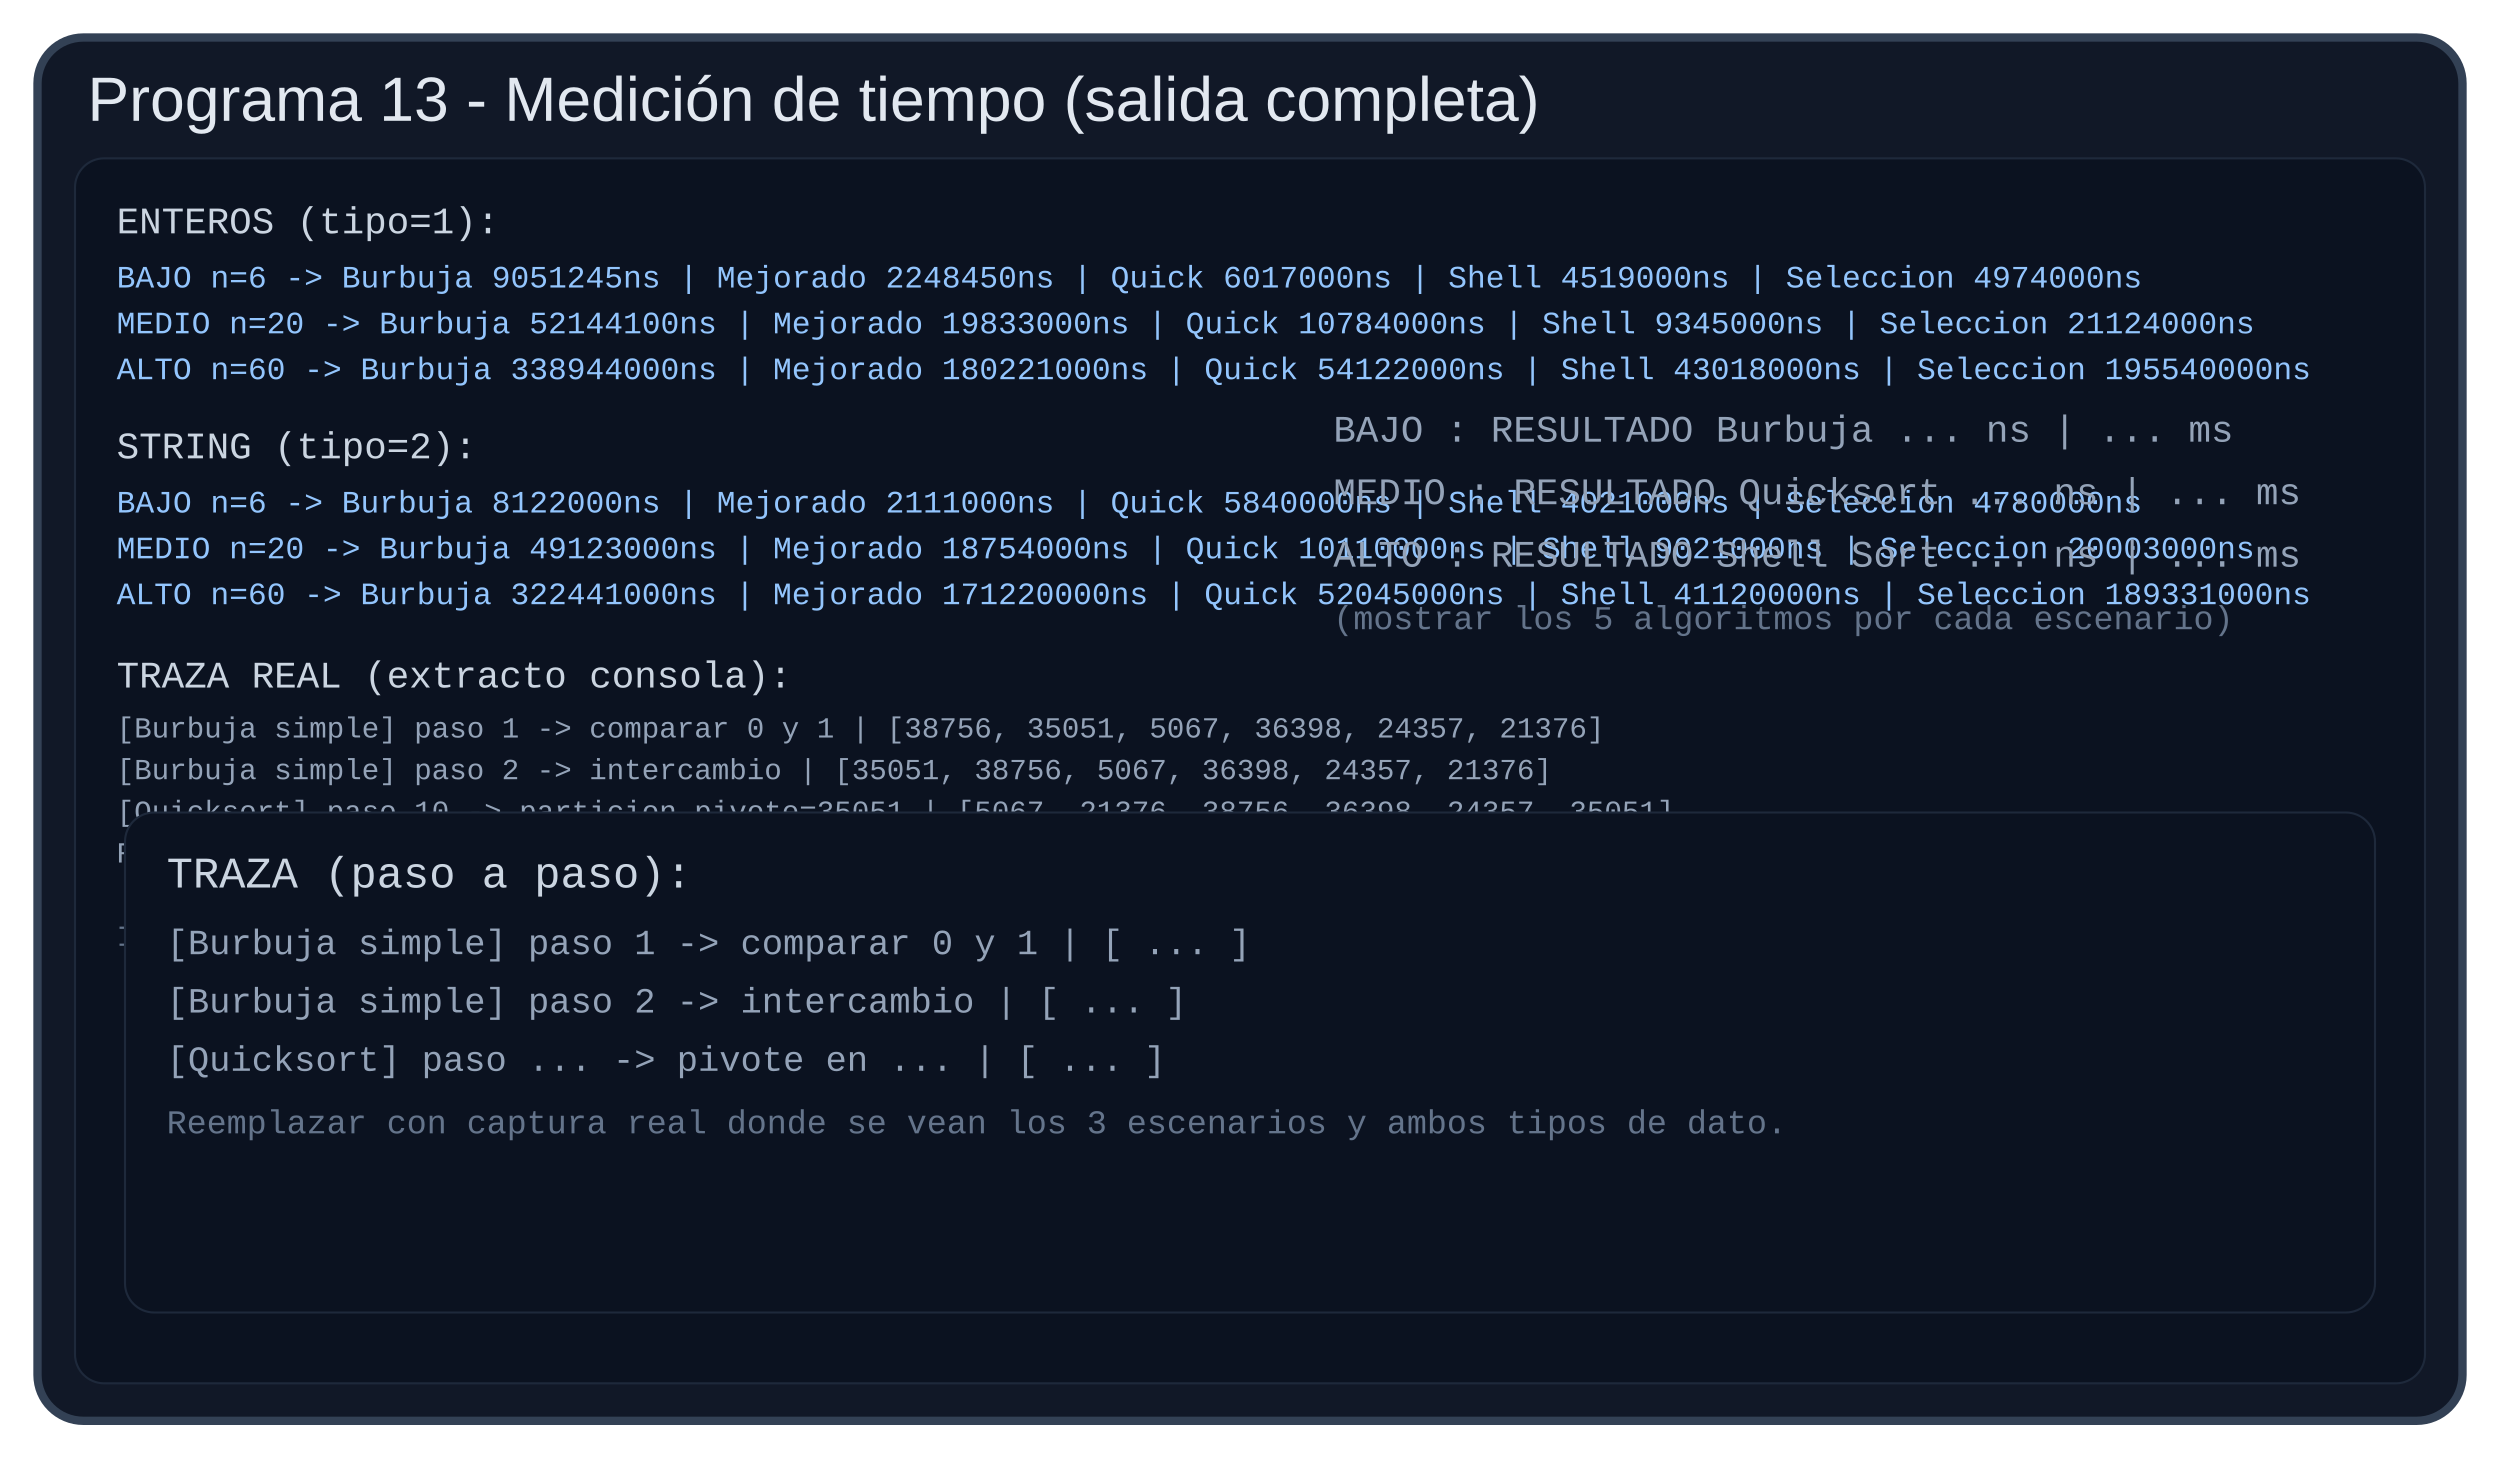
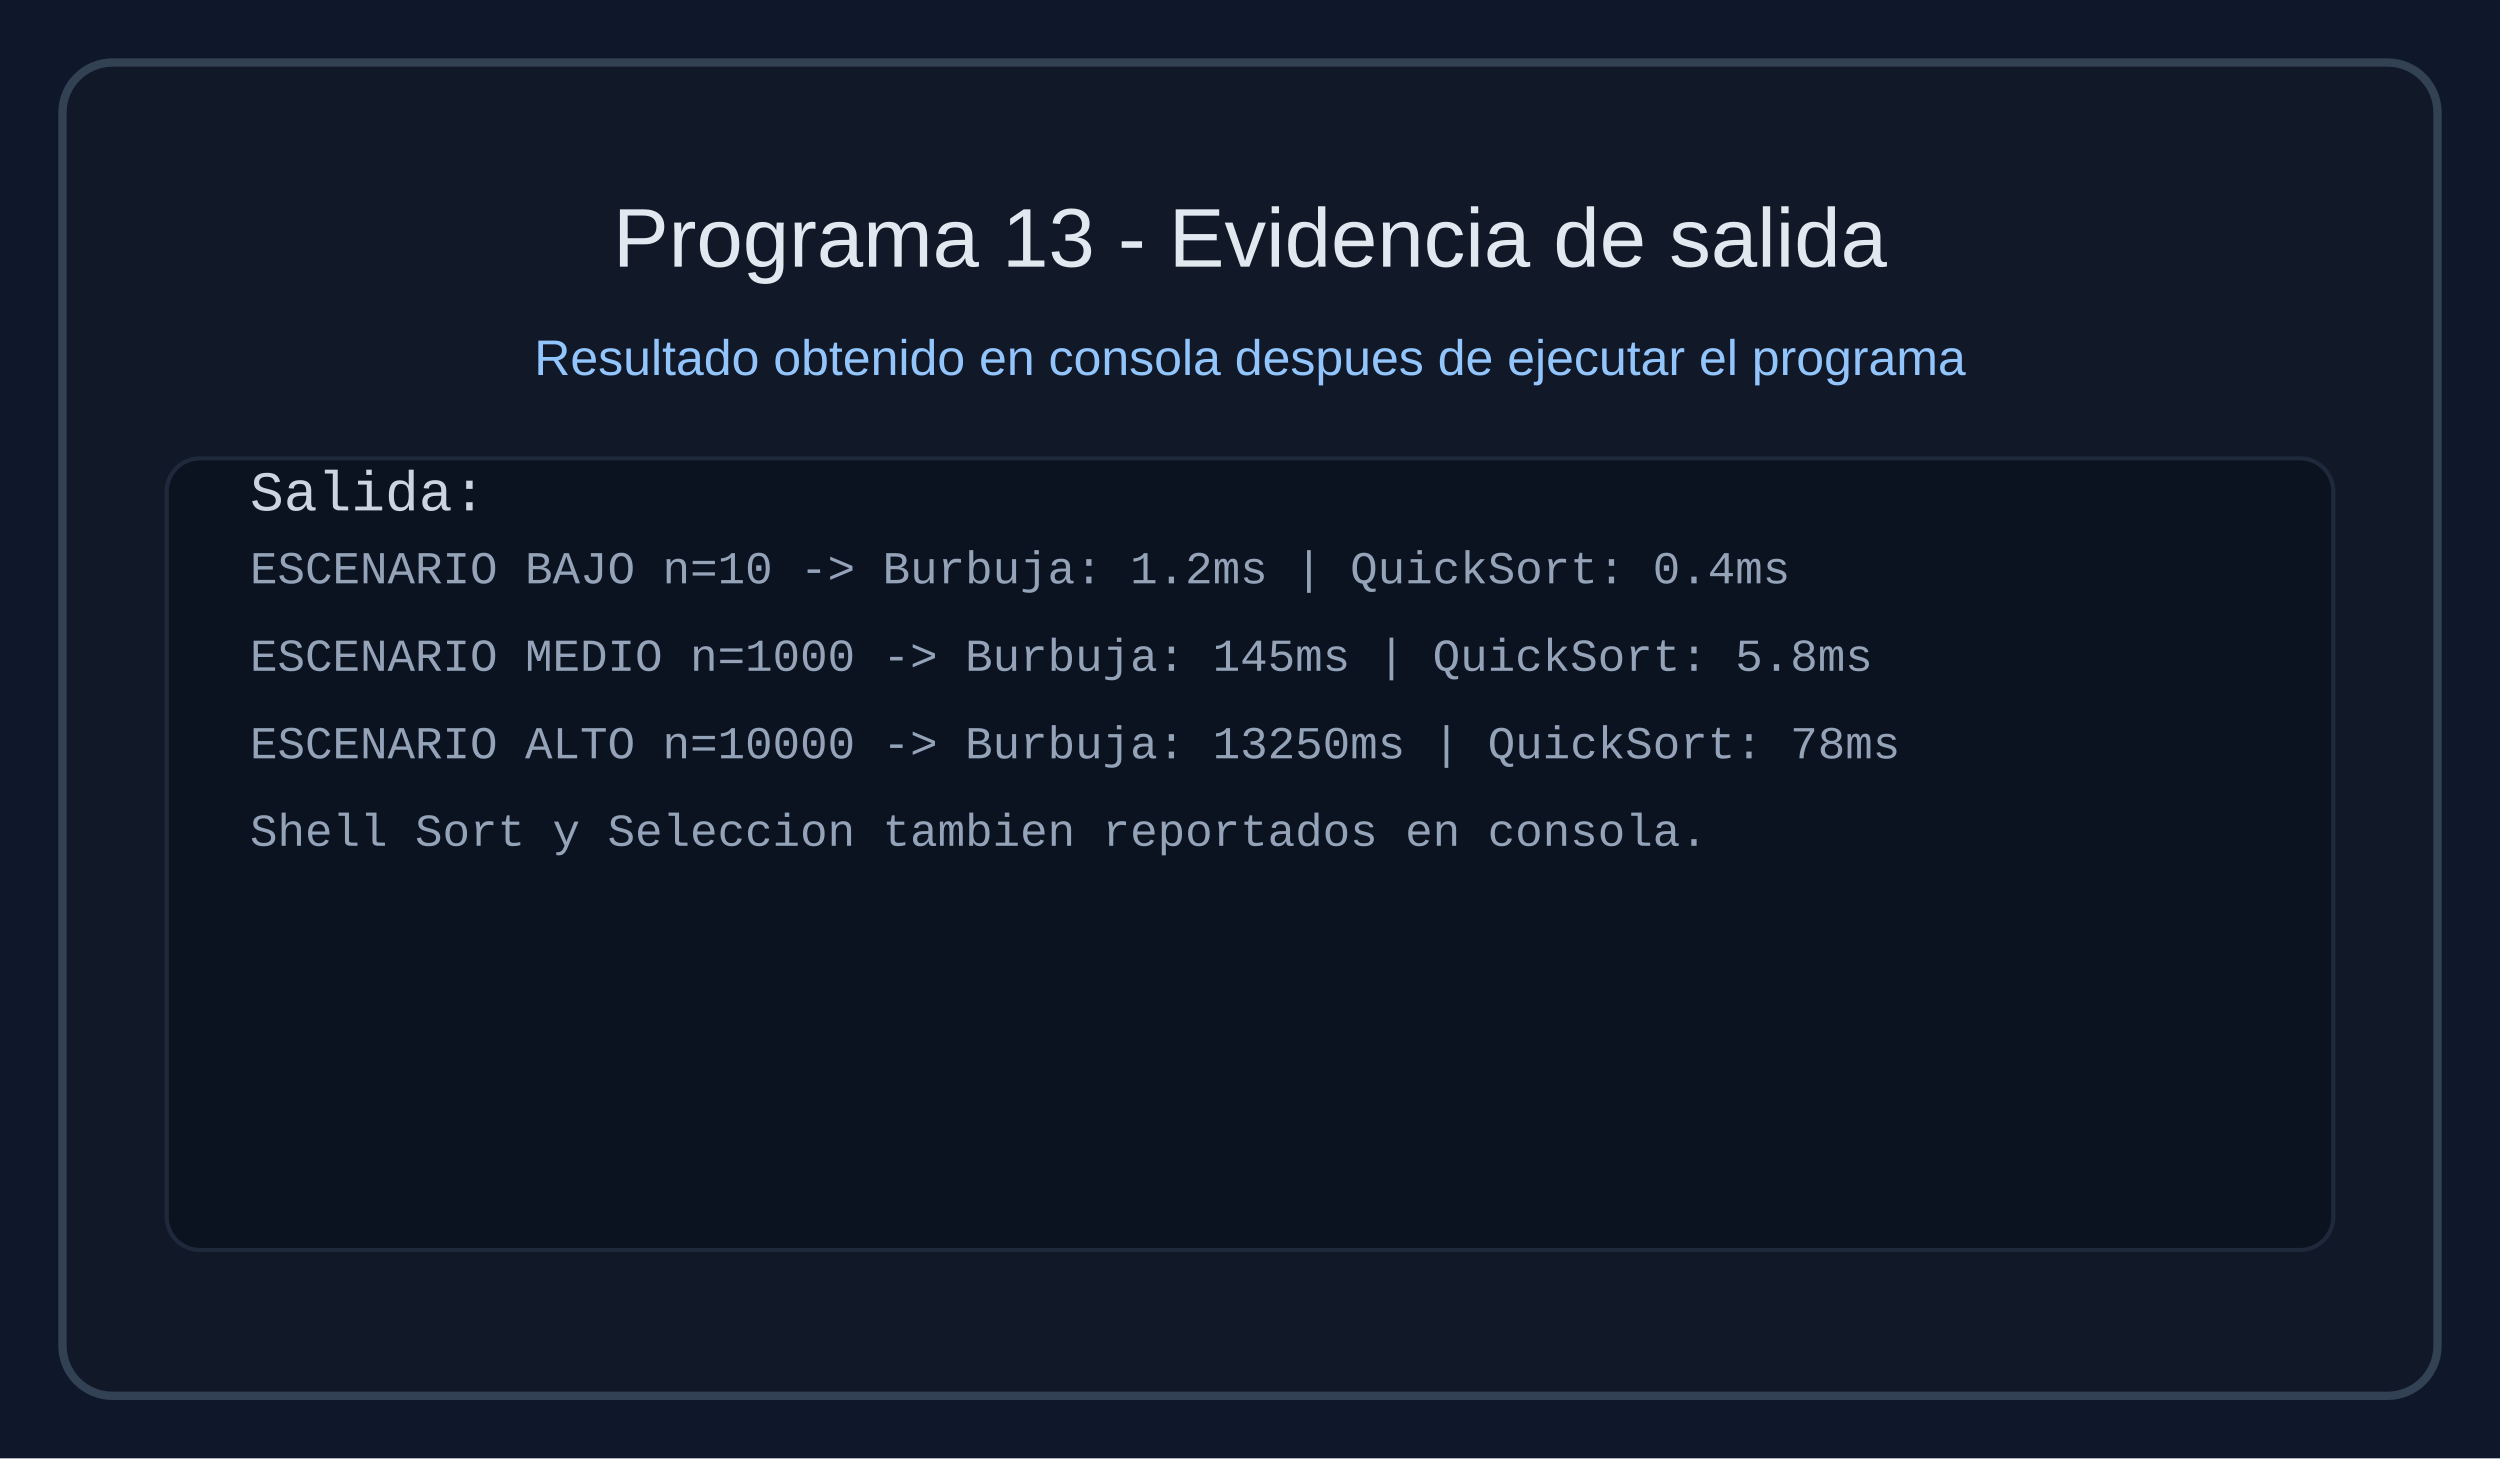
<svg xmlns="http://www.w3.org/2000/svg" width="1200" height="700" viewBox="0 0 1200 700" role="img" aria-labelledby="title desc">
-   <rect x="18" y="18" width="1164" height="664" rx="22" fill="#111827" stroke="#334155" stroke-width="4" />
-   <text x="42" y="58" fill="#e2e8f0" font-family="Arial, sans-serif" font-size="30">Programa 13 - Medición de tiempo (salida completa)</text>
-   <rect x="36" y="76" width="1128" height="588" rx="14" fill="#0b1220" stroke="#1e293b" />
-   <text x="56" y="112" fill="#cbd5e1" font-family="Courier New, monospace" font-size="18">ENTEROS (tipo=1):</text>
-   <text x="56" y="138" fill="#93c5fd" font-family="Courier New, monospace" font-size="15">BAJO  n=6  -&gt; Burbuja 9051245ns | Mejorado 2248450ns | Quick 6017000ns | Shell 4519000ns | Seleccion 4974000ns</text>
-   <text x="56" y="160" fill="#93c5fd" font-family="Courier New, monospace" font-size="15">MEDIO n=20 -&gt; Burbuja 52144100ns | Mejorado 19833000ns | Quick 10784000ns | Shell 9345000ns | Seleccion 21124000ns</text>
-   <text x="56" y="182" fill="#93c5fd" font-family="Courier New, monospace" font-size="15">ALTO  n=60 -&gt; Burbuja 338944000ns | Mejorado 180221000ns | Quick 54122000ns | Shell 43018000ns | Seleccion 195540000ns</text>
-   <text x="56" y="220" fill="#cbd5e1" font-family="Courier New, monospace" font-size="18">STRING (tipo=2):</text>
-   <text x="56" y="246" fill="#93c5fd" font-family="Courier New, monospace" font-size="15">BAJO  n=6  -&gt; Burbuja 8122000ns | Mejorado 2111000ns | Quick 5840000ns | Shell 4021000ns | Seleccion 4780000ns</text>
-   <text x="56" y="268" fill="#93c5fd" font-family="Courier New, monospace" font-size="15">MEDIO n=20 -&gt; Burbuja 49123000ns | Mejorado 18754000ns | Quick 10110000ns | Shell 9021000ns | Seleccion 20003000ns</text>
-   <text x="56" y="290" fill="#93c5fd" font-family="Courier New, monospace" font-size="15">ALTO  n=60 -&gt; Burbuja 322441000ns | Mejorado 171220000ns | Quick 52045000ns | Shell 41120000ns | Seleccion 189331000ns</text>
-   <text x="56" y="330" fill="#cbd5e1" font-family="Courier New, monospace" font-size="18">TRAZA REAL (extracto consola):</text>
-   <text x="56" y="354" fill="#94a3b8" font-family="Courier New, monospace" font-size="14">[Burbuja simple] paso 1 -&gt; comparar 0 y 1 | [38756, 35051, 5067, 36398, 24357, 21376]</text>
-   <text x="56" y="374" fill="#94a3b8" font-family="Courier New, monospace" font-size="14">[Burbuja simple] paso 2 -&gt; intercambio | [35051, 38756, 5067, 36398, 24357, 21376]</text>
-   <text x="56" y="394" fill="#94a3b8" font-family="Courier New, monospace" font-size="14">[Quicksort] paso 10 -&gt; particion pivote=35051 | [5067, 21376, 38756, 36398, 24357, 35051]</text>
-   <text x="56" y="414" fill="#94a3b8" font-family="Courier New, monospace" font-size="14">RESULTADO Shell Sort -&gt; 4519000 ns | 4.5190 ms | pasos=17 | [5067, 21376, 24357, 35051, 36398, 38756]</text>
-   <text x="56" y="454" fill="#64748b" font-family="Courier New, monospace" font-size="14">Imagen de salida correspondiente al programa 13: incluye ambos tipos de dato y los 3 escenarios completos.</text>
-   <text x="640" y="212" fill="#94a3b8" font-family="Courier New, monospace" font-size="18">BAJO  : RESULTADO Burbuja ... ns | ... ms</text>
-   <text x="640" y="242" fill="#94a3b8" font-family="Courier New, monospace" font-size="18">MEDIO : RESULTADO Quicksort ... ns | ... ms</text>
-   <text x="640" y="272" fill="#94a3b8" font-family="Courier New, monospace" font-size="18">ALTO  : RESULTADO Shell Sort ... ns | ... ms</text>
-   <text x="640" y="302" fill="#64748b" font-family="Courier New, monospace" font-size="16">(mostrar los 5 algoritmos por cada escenario)</text>
-   <rect x="60" y="390" width="1080" height="240" rx="14" fill="#0b1220" stroke="#1e293b" />
-   <text x="80" y="426" fill="#cbd5e1" font-family="Courier New, monospace" font-size="21">TRAZA (paso a paso):</text>
-   <text x="80" y="458" fill="#94a3b8" font-family="Courier New, monospace" font-size="17">[Burbuja simple] paso 1 -&gt; comparar 0 y 1 | [ ... ]</text>
-   <text x="80" y="486" fill="#94a3b8" font-family="Courier New, monospace" font-size="17">[Burbuja simple] paso 2 -&gt; intercambio | [ ... ]</text>
-   <text x="80" y="514" fill="#94a3b8" font-family="Courier New, monospace" font-size="17">[Quicksort] paso ... -&gt; pivote en ... | [ ... ]</text>
-   <text x="80" y="544" fill="#64748b" font-family="Courier New, monospace" font-size="16">Reemplazar con captura real donde se vean los 3 escenarios y ambos tipos de dato.</text>
+   <rect width="1200" height="700" fill="#0f172a" />
+   <rect x="30" y="30" width="1140" height="640" rx="24" fill="#111827" stroke="#334155" stroke-width="4" />
+   <text x="600" y="128" text-anchor="middle" fill="#e2e8f0" font-family="Arial, sans-serif" font-size="40">Programa 13 - Evidencia de salida</text>
+   <text x="600" y="180" text-anchor="middle" fill="#93c5fd" font-family="Arial, sans-serif" font-size="24">Resultado obtenido en consola despues de ejecutar el programa</text>
+   <rect x="80" y="220" width="1040" height="380" rx="16" fill="#0b1220" stroke="#1e293b" stroke-width="2" />
+   <text x="120" y="245" fill="#cbd5e1" font-family="Courier New, monospace" font-size="27">Salida:</text>
+   <text x="120" y="280" fill="#94a3b8" font-family="Courier New, monospace" font-size="22">ESCENARIO BAJO n=10 -&gt; Burbuja: 1.2ms | QuickSort: 0.4ms</text>
+   <text x="120" y="322" fill="#94a3b8" font-family="Courier New, monospace" font-size="22">ESCENARIO MEDIO n=1000 -&gt; Burbuja: 145ms | QuickSort: 5.8ms</text>
+   <text x="120" y="364" fill="#94a3b8" font-family="Courier New, monospace" font-size="22">ESCENARIO ALTO n=10000 -&gt; Burbuja: 13250ms | QuickSort: 78ms</text>
+   <text x="120" y="406" fill="#94a3b8" font-family="Courier New, monospace" font-size="22">Shell Sort y Seleccion tambien reportados en consola.</text>
</svg>
